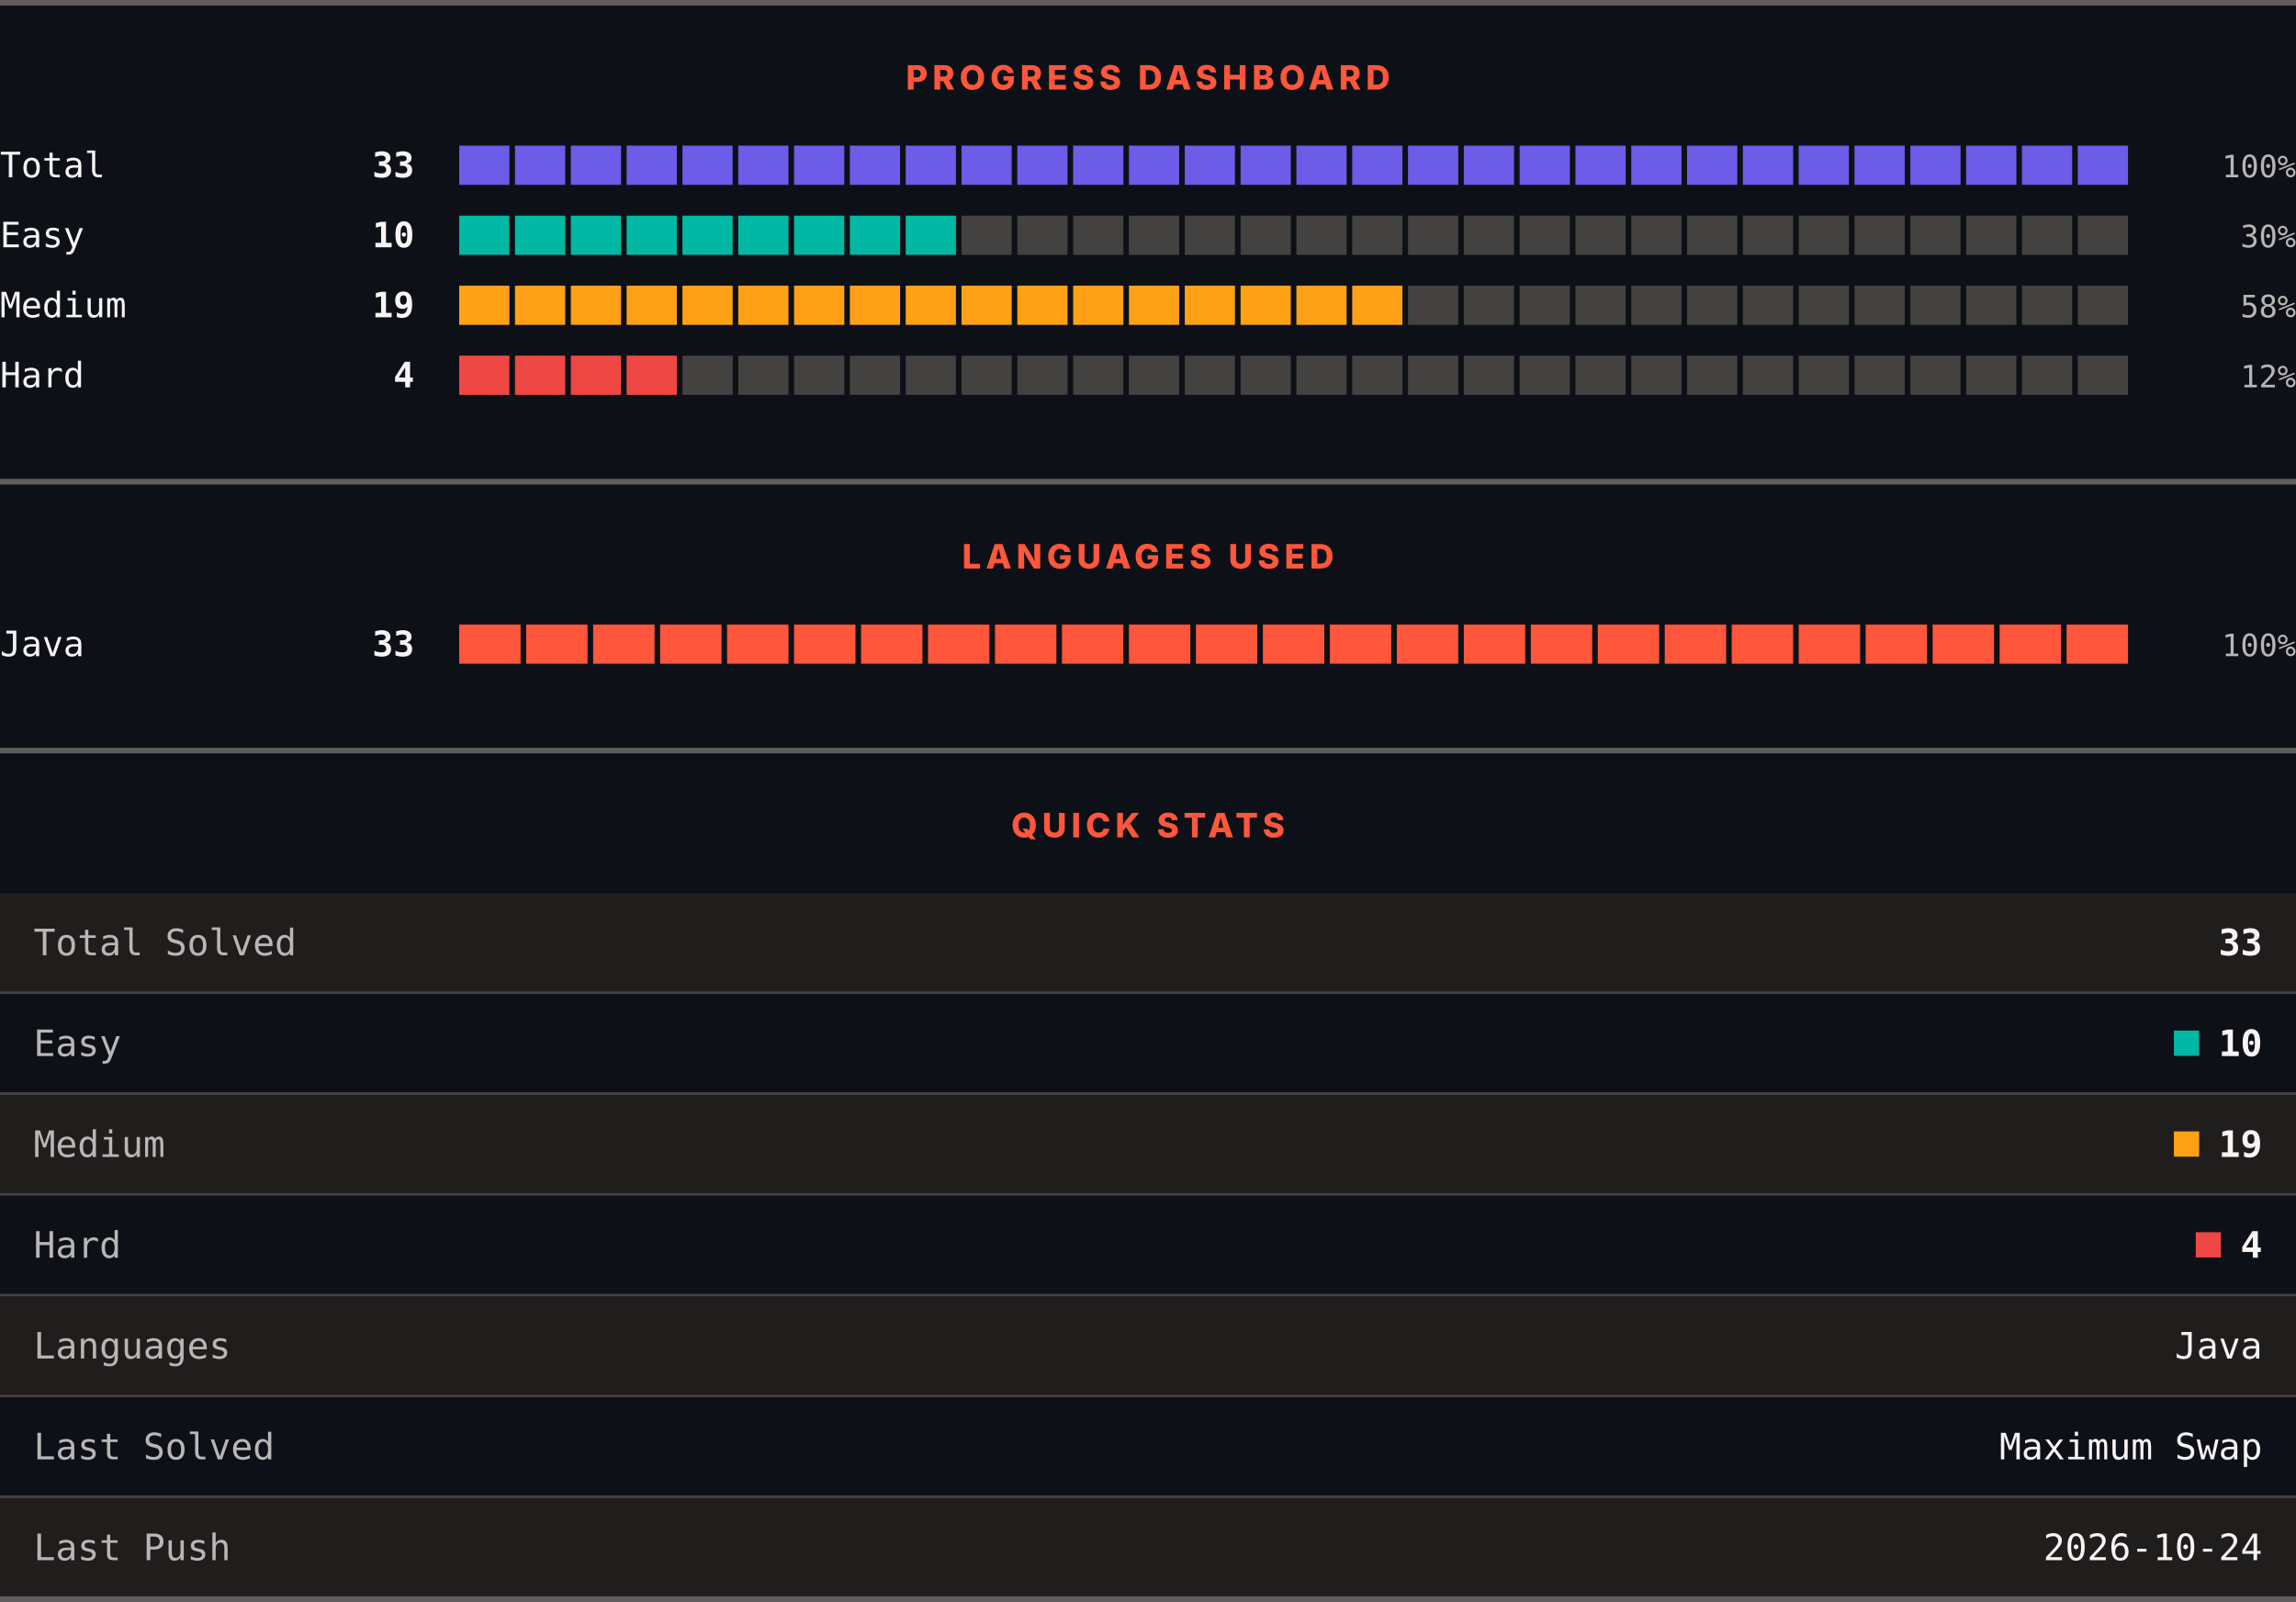
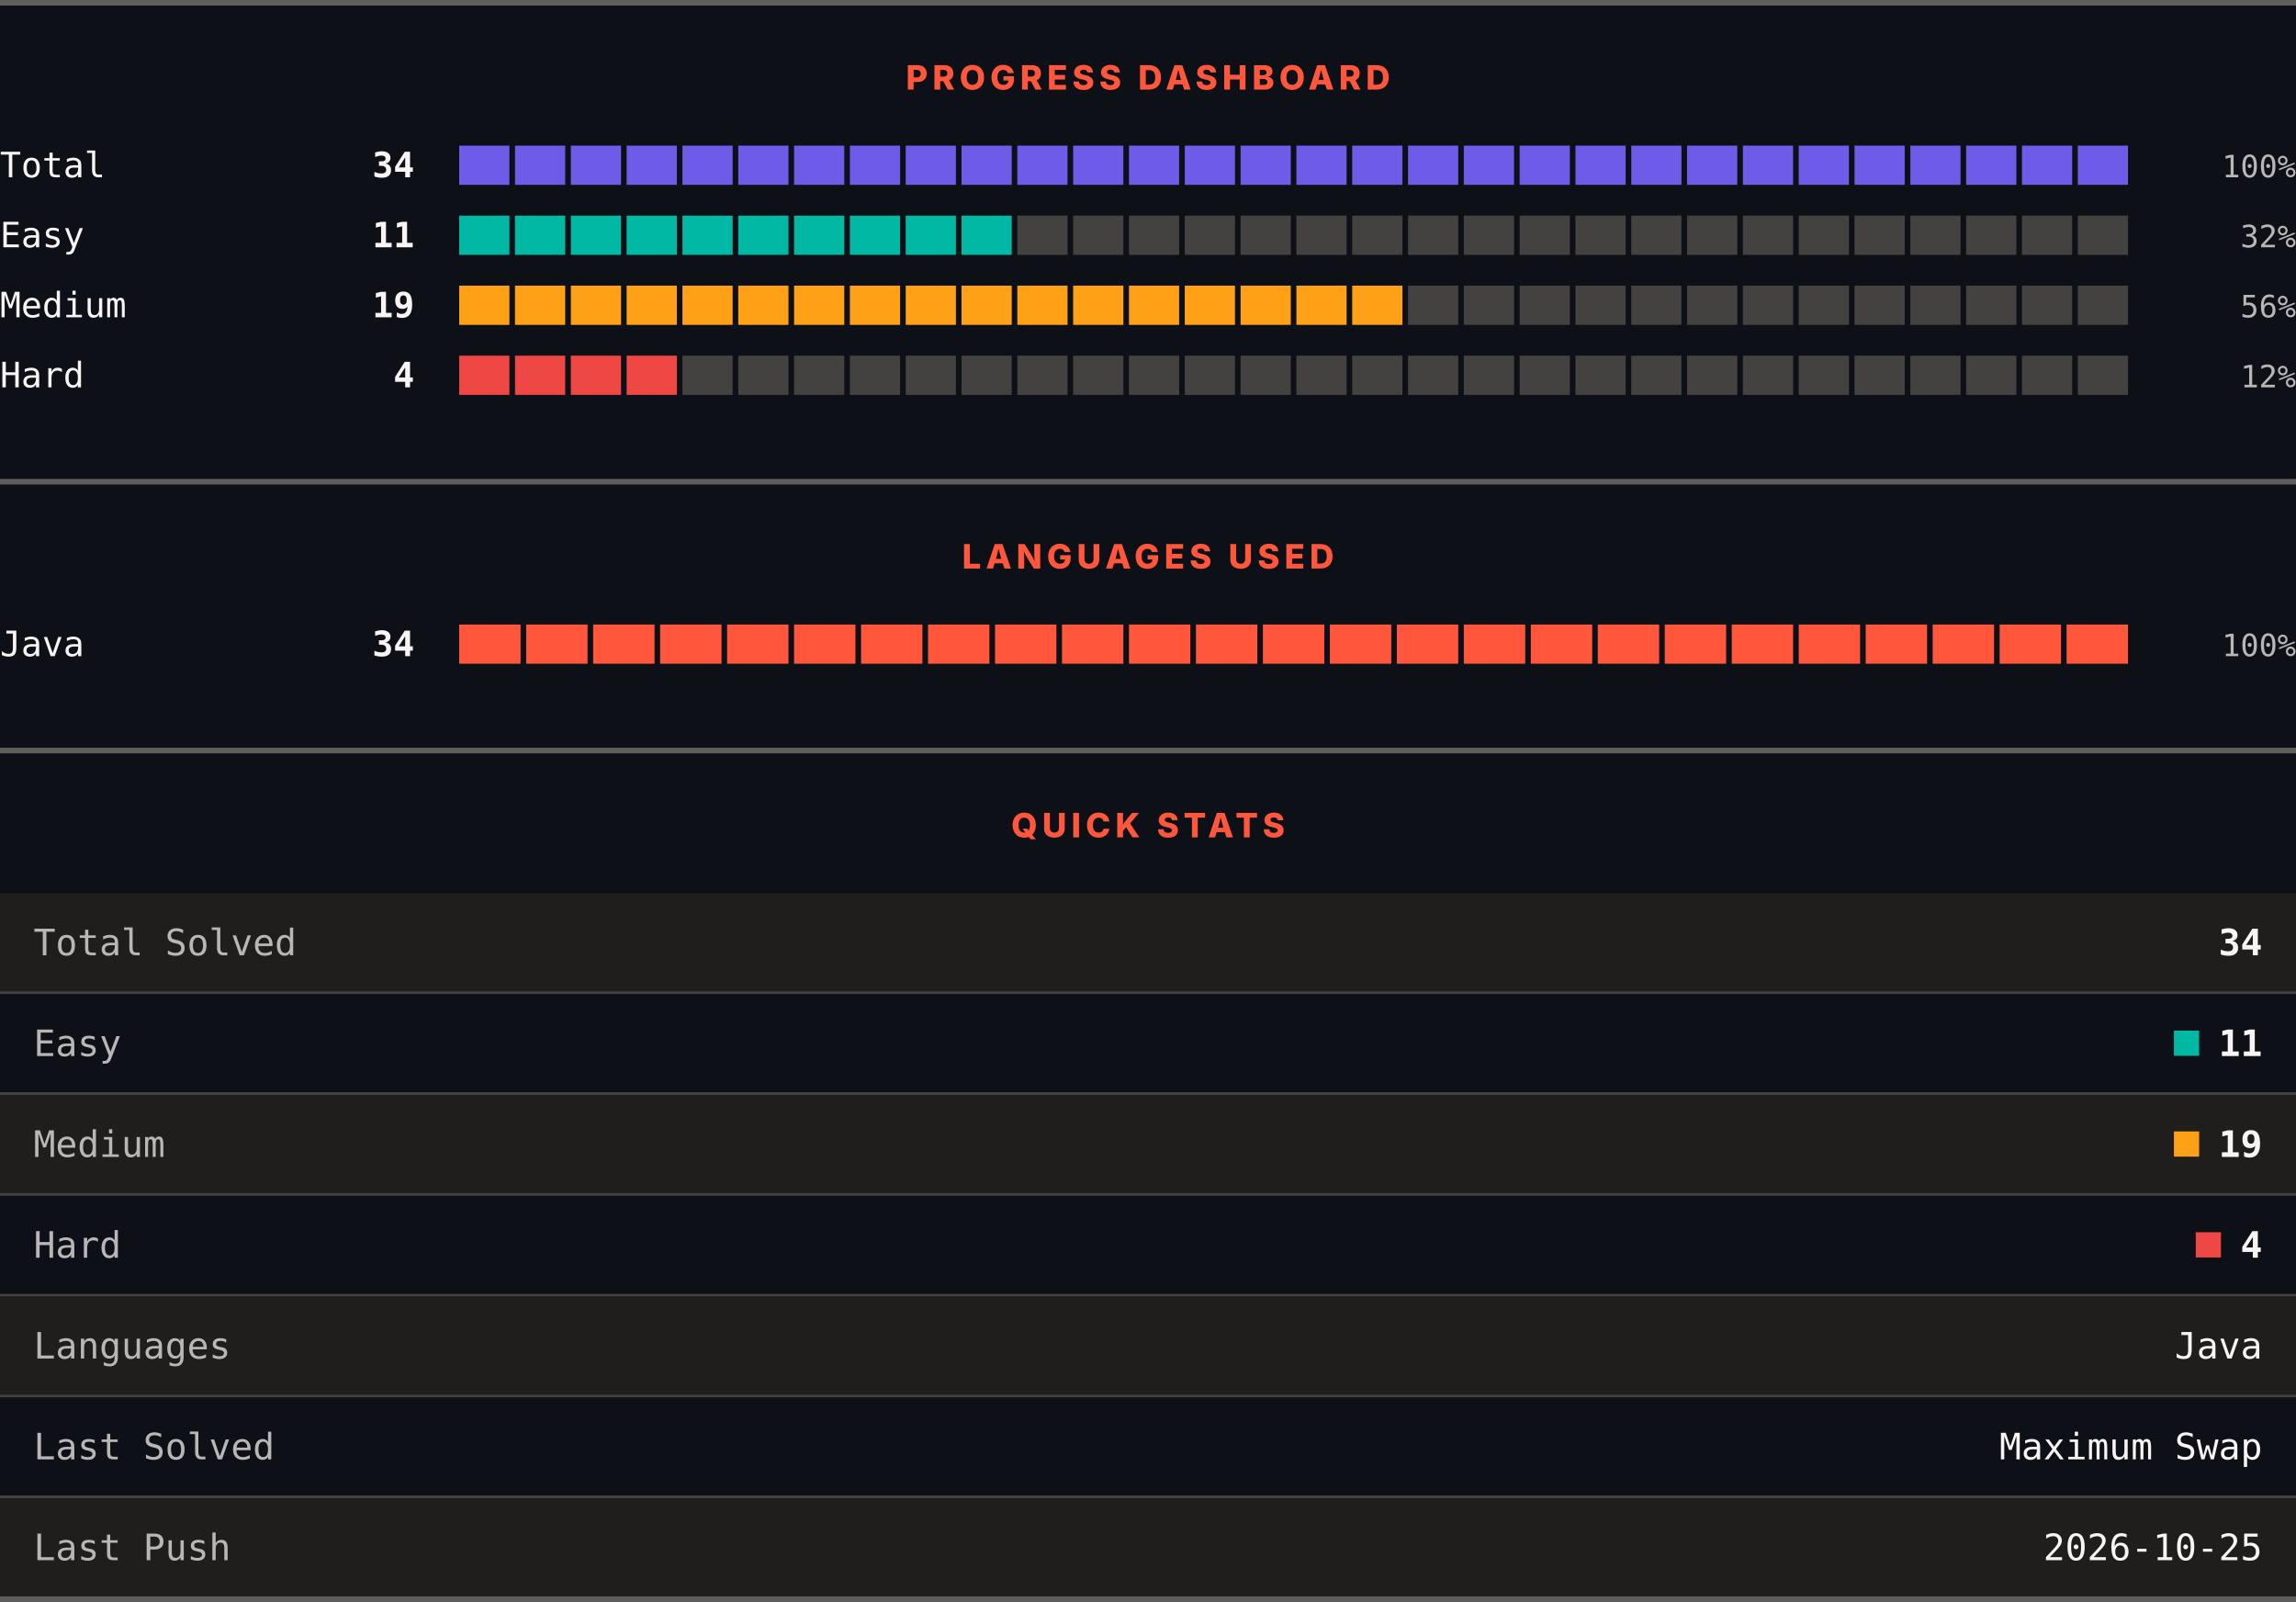
<svg xmlns="http://www.w3.org/2000/svg" width="820" height="572" viewBox="0 0 820 572" role="img" aria-label="LeetCode progress, languages and quick stats">
  <rect width="820" height="572" fill="#0d1117" />
  <rect x="0" y="0" width="820" height="2" fill="#605d5d" />
  <text x="410" y="32" text-anchor="middle" font-family="Archivo, system-ui, -apple-system, Segoe UI, sans-serif" font-size="12" font-weight="800" letter-spacing="1.68" fill="#ff563c">PROGRESS DASHBOARD</text>
  <text x="0" y="63.3" font-family="ui-monospace, SFMono-Regular, Menlo, Consolas, monospace" font-size="12.5" fill="#f8f4f4">Total</text>
-   <text x="148" y="63.3" text-anchor="end" font-family="ui-monospace, SFMono-Regular, Menlo, Consolas, monospace" font-size="12.5" font-weight="700" fill="#f8f4f4">33</text>
+   <text x="148" y="63.3" text-anchor="end" font-family="ui-monospace, SFMono-Regular, Menlo, Consolas, monospace" font-size="12.5" font-weight="700" fill="#f8f4f4">34</text>
  <rect x="164.00" y="52" width="17.93" height="14" fill="#6c5ce7" />
  <rect x="183.93" y="52" width="17.93" height="14" fill="#6c5ce7" />
  <rect x="203.87" y="52" width="17.93" height="14" fill="#6c5ce7" />
  <rect x="223.80" y="52" width="17.93" height="14" fill="#6c5ce7" />
  <rect x="243.73" y="52" width="17.93" height="14" fill="#6c5ce7" />
  <rect x="263.67" y="52" width="17.93" height="14" fill="#6c5ce7" />
  <rect x="283.60" y="52" width="17.93" height="14" fill="#6c5ce7" />
  <rect x="303.53" y="52" width="17.93" height="14" fill="#6c5ce7" />
  <rect x="323.47" y="52" width="17.93" height="14" fill="#6c5ce7" />
  <rect x="343.40" y="52" width="17.93" height="14" fill="#6c5ce7" />
  <rect x="363.33" y="52" width="17.93" height="14" fill="#6c5ce7" />
  <rect x="383.27" y="52" width="17.93" height="14" fill="#6c5ce7" />
  <rect x="403.20" y="52" width="17.93" height="14" fill="#6c5ce7" />
  <rect x="423.13" y="52" width="17.93" height="14" fill="#6c5ce7" />
  <rect x="443.07" y="52" width="17.93" height="14" fill="#6c5ce7" />
  <rect x="463.00" y="52" width="17.93" height="14" fill="#6c5ce7" />
  <rect x="482.93" y="52" width="17.93" height="14" fill="#6c5ce7" />
  <rect x="502.87" y="52" width="17.93" height="14" fill="#6c5ce7" />
  <rect x="522.80" y="52" width="17.93" height="14" fill="#6c5ce7" />
  <rect x="542.73" y="52" width="17.93" height="14" fill="#6c5ce7" />
  <rect x="562.67" y="52" width="17.93" height="14" fill="#6c5ce7" />
  <rect x="582.60" y="52" width="17.93" height="14" fill="#6c5ce7" />
  <rect x="602.53" y="52" width="17.93" height="14" fill="#6c5ce7" />
  <rect x="622.47" y="52" width="17.93" height="14" fill="#6c5ce7" />
  <rect x="642.40" y="52" width="17.93" height="14" fill="#6c5ce7" />
  <rect x="662.33" y="52" width="17.93" height="14" fill="#6c5ce7" />
  <rect x="682.27" y="52" width="17.93" height="14" fill="#6c5ce7" />
  <rect x="702.20" y="52" width="17.93" height="14" fill="#6c5ce7" />
  <rect x="722.13" y="52" width="17.93" height="14" fill="#6c5ce7" />
  <rect x="742.07" y="52" width="17.93" height="14" fill="#6c5ce7" />
  <text x="820" y="63.3" text-anchor="end" font-family="ui-monospace, SFMono-Regular, Menlo, Consolas, monospace" font-size="11" fill="#bab6b6">100%</text>
  <text x="0" y="88.3" font-family="ui-monospace, SFMono-Regular, Menlo, Consolas, monospace" font-size="12.5" fill="#f8f4f4">Easy</text>
-   <text x="148" y="88.3" text-anchor="end" font-family="ui-monospace, SFMono-Regular, Menlo, Consolas, monospace" font-size="12.5" font-weight="700" fill="#f8f4f4">10</text>
+   <text x="148" y="88.3" text-anchor="end" font-family="ui-monospace, SFMono-Regular, Menlo, Consolas, monospace" font-size="12.5" font-weight="700" fill="#f8f4f4">11</text>
  <rect x="164.00" y="77" width="17.93" height="14" fill="#00b8a3" />
  <rect x="183.93" y="77" width="17.93" height="14" fill="#00b8a3" />
  <rect x="203.87" y="77" width="17.93" height="14" fill="#00b8a3" />
  <rect x="223.80" y="77" width="17.93" height="14" fill="#00b8a3" />
  <rect x="243.73" y="77" width="17.93" height="14" fill="#00b8a3" />
  <rect x="263.67" y="77" width="17.93" height="14" fill="#00b8a3" />
  <rect x="283.60" y="77" width="17.93" height="14" fill="#00b8a3" />
  <rect x="303.53" y="77" width="17.93" height="14" fill="#00b8a3" />
  <rect x="323.47" y="77" width="17.93" height="14" fill="#00b8a3" />
-   <rect x="343.40" y="77" width="17.93" height="14" fill="#444141" />
+   <rect x="343.40" y="77" width="17.93" height="14" fill="#00b8a3" />
  <rect x="363.33" y="77" width="17.93" height="14" fill="#444141" />
  <rect x="383.27" y="77" width="17.93" height="14" fill="#444141" />
  <rect x="403.20" y="77" width="17.93" height="14" fill="#444141" />
  <rect x="423.13" y="77" width="17.93" height="14" fill="#444141" />
  <rect x="443.07" y="77" width="17.93" height="14" fill="#444141" />
  <rect x="463.00" y="77" width="17.93" height="14" fill="#444141" />
  <rect x="482.93" y="77" width="17.93" height="14" fill="#444141" />
  <rect x="502.87" y="77" width="17.93" height="14" fill="#444141" />
  <rect x="522.80" y="77" width="17.93" height="14" fill="#444141" />
  <rect x="542.73" y="77" width="17.93" height="14" fill="#444141" />
  <rect x="562.67" y="77" width="17.93" height="14" fill="#444141" />
  <rect x="582.60" y="77" width="17.93" height="14" fill="#444141" />
  <rect x="602.53" y="77" width="17.93" height="14" fill="#444141" />
  <rect x="622.47" y="77" width="17.93" height="14" fill="#444141" />
  <rect x="642.40" y="77" width="17.93" height="14" fill="#444141" />
  <rect x="662.33" y="77" width="17.93" height="14" fill="#444141" />
  <rect x="682.27" y="77" width="17.93" height="14" fill="#444141" />
  <rect x="702.20" y="77" width="17.93" height="14" fill="#444141" />
  <rect x="722.13" y="77" width="17.93" height="14" fill="#444141" />
  <rect x="742.07" y="77" width="17.93" height="14" fill="#444141" />
-   <text x="820" y="88.3" text-anchor="end" font-family="ui-monospace, SFMono-Regular, Menlo, Consolas, monospace" font-size="11" fill="#bab6b6">30%</text>
+   <text x="820" y="88.3" text-anchor="end" font-family="ui-monospace, SFMono-Regular, Menlo, Consolas, monospace" font-size="11" fill="#bab6b6">32%</text>
  <text x="0" y="113.3" font-family="ui-monospace, SFMono-Regular, Menlo, Consolas, monospace" font-size="12.5" fill="#f8f4f4">Medium</text>
  <text x="148" y="113.3" text-anchor="end" font-family="ui-monospace, SFMono-Regular, Menlo, Consolas, monospace" font-size="12.5" font-weight="700" fill="#f8f4f4">19</text>
  <rect x="164.00" y="102" width="17.93" height="14" fill="#ffa116" />
  <rect x="183.93" y="102" width="17.93" height="14" fill="#ffa116" />
  <rect x="203.87" y="102" width="17.93" height="14" fill="#ffa116" />
  <rect x="223.80" y="102" width="17.93" height="14" fill="#ffa116" />
  <rect x="243.73" y="102" width="17.93" height="14" fill="#ffa116" />
  <rect x="263.67" y="102" width="17.93" height="14" fill="#ffa116" />
  <rect x="283.60" y="102" width="17.93" height="14" fill="#ffa116" />
  <rect x="303.53" y="102" width="17.93" height="14" fill="#ffa116" />
  <rect x="323.47" y="102" width="17.93" height="14" fill="#ffa116" />
  <rect x="343.40" y="102" width="17.93" height="14" fill="#ffa116" />
  <rect x="363.33" y="102" width="17.93" height="14" fill="#ffa116" />
  <rect x="383.27" y="102" width="17.93" height="14" fill="#ffa116" />
  <rect x="403.20" y="102" width="17.93" height="14" fill="#ffa116" />
  <rect x="423.13" y="102" width="17.93" height="14" fill="#ffa116" />
  <rect x="443.07" y="102" width="17.93" height="14" fill="#ffa116" />
  <rect x="463.00" y="102" width="17.93" height="14" fill="#ffa116" />
  <rect x="482.93" y="102" width="17.93" height="14" fill="#ffa116" />
  <rect x="502.87" y="102" width="17.93" height="14" fill="#444141" />
  <rect x="522.80" y="102" width="17.93" height="14" fill="#444141" />
  <rect x="542.73" y="102" width="17.93" height="14" fill="#444141" />
  <rect x="562.67" y="102" width="17.93" height="14" fill="#444141" />
  <rect x="582.60" y="102" width="17.93" height="14" fill="#444141" />
  <rect x="602.53" y="102" width="17.93" height="14" fill="#444141" />
  <rect x="622.47" y="102" width="17.93" height="14" fill="#444141" />
  <rect x="642.40" y="102" width="17.93" height="14" fill="#444141" />
  <rect x="662.33" y="102" width="17.93" height="14" fill="#444141" />
  <rect x="682.27" y="102" width="17.93" height="14" fill="#444141" />
  <rect x="702.20" y="102" width="17.93" height="14" fill="#444141" />
  <rect x="722.13" y="102" width="17.93" height="14" fill="#444141" />
  <rect x="742.07" y="102" width="17.93" height="14" fill="#444141" />
-   <text x="820" y="113.3" text-anchor="end" font-family="ui-monospace, SFMono-Regular, Menlo, Consolas, monospace" font-size="11" fill="#bab6b6">58%</text>
+   <text x="820" y="113.3" text-anchor="end" font-family="ui-monospace, SFMono-Regular, Menlo, Consolas, monospace" font-size="11" fill="#bab6b6">56%</text>
  <text x="0" y="138.3" font-family="ui-monospace, SFMono-Regular, Menlo, Consolas, monospace" font-size="12.5" fill="#f8f4f4">Hard</text>
  <text x="148" y="138.3" text-anchor="end" font-family="ui-monospace, SFMono-Regular, Menlo, Consolas, monospace" font-size="12.5" font-weight="700" fill="#f8f4f4">4</text>
  <rect x="164.00" y="127" width="17.93" height="14" fill="#ef4743" />
  <rect x="183.93" y="127" width="17.93" height="14" fill="#ef4743" />
  <rect x="203.87" y="127" width="17.93" height="14" fill="#ef4743" />
  <rect x="223.80" y="127" width="17.93" height="14" fill="#ef4743" />
  <rect x="243.73" y="127" width="17.93" height="14" fill="#444141" />
  <rect x="263.67" y="127" width="17.93" height="14" fill="#444141" />
  <rect x="283.60" y="127" width="17.93" height="14" fill="#444141" />
  <rect x="303.53" y="127" width="17.93" height="14" fill="#444141" />
  <rect x="323.47" y="127" width="17.93" height="14" fill="#444141" />
  <rect x="343.40" y="127" width="17.93" height="14" fill="#444141" />
  <rect x="363.33" y="127" width="17.93" height="14" fill="#444141" />
  <rect x="383.27" y="127" width="17.93" height="14" fill="#444141" />
  <rect x="403.20" y="127" width="17.93" height="14" fill="#444141" />
  <rect x="423.13" y="127" width="17.93" height="14" fill="#444141" />
  <rect x="443.07" y="127" width="17.93" height="14" fill="#444141" />
  <rect x="463.00" y="127" width="17.93" height="14" fill="#444141" />
  <rect x="482.93" y="127" width="17.93" height="14" fill="#444141" />
  <rect x="502.87" y="127" width="17.93" height="14" fill="#444141" />
  <rect x="522.80" y="127" width="17.93" height="14" fill="#444141" />
  <rect x="542.73" y="127" width="17.93" height="14" fill="#444141" />
  <rect x="562.67" y="127" width="17.93" height="14" fill="#444141" />
  <rect x="582.60" y="127" width="17.93" height="14" fill="#444141" />
  <rect x="602.53" y="127" width="17.93" height="14" fill="#444141" />
  <rect x="622.47" y="127" width="17.93" height="14" fill="#444141" />
  <rect x="642.40" y="127" width="17.93" height="14" fill="#444141" />
  <rect x="662.33" y="127" width="17.93" height="14" fill="#444141" />
  <rect x="682.27" y="127" width="17.93" height="14" fill="#444141" />
  <rect x="702.20" y="127" width="17.93" height="14" fill="#444141" />
  <rect x="722.13" y="127" width="17.93" height="14" fill="#444141" />
  <rect x="742.07" y="127" width="17.93" height="14" fill="#444141" />
  <text x="820" y="138.3" text-anchor="end" font-family="ui-monospace, SFMono-Regular, Menlo, Consolas, monospace" font-size="11" fill="#bab6b6">12%</text>
  <rect x="0" y="171" width="820" height="2" fill="#605d5d" />
  <text x="410" y="203" text-anchor="middle" font-family="Archivo, system-ui, -apple-system, Segoe UI, sans-serif" font-size="12" font-weight="800" letter-spacing="1.68" fill="#ff563c">LANGUAGES USED</text>
  <text x="0" y="234.3" font-family="ui-monospace, SFMono-Regular, Menlo, Consolas, monospace" font-size="12.5" fill="#f8f4f4">Java</text>
-   <text x="148" y="234.3" text-anchor="end" font-family="ui-monospace, SFMono-Regular, Menlo, Consolas, monospace" font-size="12.5" font-weight="700" fill="#f8f4f4">33</text>
+   <text x="148" y="234.3" text-anchor="end" font-family="ui-monospace, SFMono-Regular, Menlo, Consolas, monospace" font-size="12.5" font-weight="700" fill="#f8f4f4">34</text>
  <rect x="164.00" y="223" width="21.92" height="14" fill="#ff563c" />
  <rect x="187.92" y="223" width="21.92" height="14" fill="#ff563c" />
  <rect x="211.84" y="223" width="21.92" height="14" fill="#ff563c" />
  <rect x="235.76" y="223" width="21.92" height="14" fill="#ff563c" />
  <rect x="259.68" y="223" width="21.92" height="14" fill="#ff563c" />
  <rect x="283.60" y="223" width="21.92" height="14" fill="#ff563c" />
  <rect x="307.52" y="223" width="21.92" height="14" fill="#ff563c" />
  <rect x="331.44" y="223" width="21.92" height="14" fill="#ff563c" />
  <rect x="355.36" y="223" width="21.92" height="14" fill="#ff563c" />
  <rect x="379.28" y="223" width="21.92" height="14" fill="#ff563c" />
  <rect x="403.20" y="223" width="21.92" height="14" fill="#ff563c" />
  <rect x="427.12" y="223" width="21.92" height="14" fill="#ff563c" />
  <rect x="451.04" y="223" width="21.92" height="14" fill="#ff563c" />
  <rect x="474.96" y="223" width="21.92" height="14" fill="#ff563c" />
  <rect x="498.88" y="223" width="21.92" height="14" fill="#ff563c" />
  <rect x="522.80" y="223" width="21.92" height="14" fill="#ff563c" />
  <rect x="546.72" y="223" width="21.92" height="14" fill="#ff563c" />
  <rect x="570.64" y="223" width="21.92" height="14" fill="#ff563c" />
  <rect x="594.56" y="223" width="21.92" height="14" fill="#ff563c" />
  <rect x="618.48" y="223" width="21.92" height="14" fill="#ff563c" />
  <rect x="642.40" y="223" width="21.92" height="14" fill="#ff563c" />
  <rect x="666.32" y="223" width="21.92" height="14" fill="#ff563c" />
  <rect x="690.24" y="223" width="21.92" height="14" fill="#ff563c" />
  <rect x="714.16" y="223" width="21.92" height="14" fill="#ff563c" />
  <rect x="738.08" y="223" width="21.92" height="14" fill="#ff563c" />
  <text x="820" y="234.3" text-anchor="end" font-family="ui-monospace, SFMono-Regular, Menlo, Consolas, monospace" font-size="11" fill="#bab6b6">100%</text>
  <rect x="0" y="267" width="820" height="2" fill="#605d5d" />
  <text x="410" y="299" text-anchor="middle" font-family="Archivo, system-ui, -apple-system, Segoe UI, sans-serif" font-size="12" font-weight="800" letter-spacing="1.68" fill="#ff563c">QUICK STATS</text>
  <rect x="0" y="319" width="820" height="35" fill="#201e1d" />
  <text x="12" y="341.1" font-family="ui-monospace, SFMono-Regular, Menlo, Consolas, monospace" font-size="13" fill="#bab6b6">Total Solved</text>
-   <text x="808" y="341.1" text-anchor="end" font-family="ui-monospace, SFMono-Regular, Menlo, Consolas, monospace" font-size="13" font-weight="700" fill="#f8f4f4">33</text>
+   <text x="808" y="341.1" text-anchor="end" font-family="ui-monospace, SFMono-Regular, Menlo, Consolas, monospace" font-size="13" font-weight="700" fill="#f8f4f4">34</text>
  <rect x="0" y="354" width="820" height="1" fill="#444141" />
  <rect x="0" y="355" width="820" height="35" fill="#0d1117" />
  <text x="12" y="377.1" font-family="ui-monospace, SFMono-Regular, Menlo, Consolas, monospace" font-size="13" fill="#bab6b6">Easy</text>
  <rect x="776.4" y="368" width="9" height="9" fill="#00b8a3" />
-   <text x="808" y="377.1" text-anchor="end" font-family="ui-monospace, SFMono-Regular, Menlo, Consolas, monospace" font-size="13" font-weight="700" fill="#f8f4f4">10</text>
+   <text x="808" y="377.1" text-anchor="end" font-family="ui-monospace, SFMono-Regular, Menlo, Consolas, monospace" font-size="13" font-weight="700" fill="#f8f4f4">11</text>
  <rect x="0" y="390" width="820" height="1" fill="#444141" />
  <rect x="0" y="391" width="820" height="35" fill="#201e1d" />
  <text x="12" y="413.1" font-family="ui-monospace, SFMono-Regular, Menlo, Consolas, monospace" font-size="13" fill="#bab6b6">Medium</text>
  <rect x="776.4" y="404" width="9" height="9" fill="#ffa116" />
  <text x="808" y="413.1" text-anchor="end" font-family="ui-monospace, SFMono-Regular, Menlo, Consolas, monospace" font-size="13" font-weight="700" fill="#f8f4f4">19</text>
  <rect x="0" y="426" width="820" height="1" fill="#444141" />
  <rect x="0" y="427" width="820" height="35" fill="#0d1117" />
  <text x="12" y="449.1" font-family="ui-monospace, SFMono-Regular, Menlo, Consolas, monospace" font-size="13" fill="#bab6b6">Hard</text>
  <rect x="784.2" y="440" width="9" height="9" fill="#ef4743" />
  <text x="808" y="449.1" text-anchor="end" font-family="ui-monospace, SFMono-Regular, Menlo, Consolas, monospace" font-size="13" font-weight="700" fill="#f8f4f4">4</text>
  <rect x="0" y="462" width="820" height="1" fill="#444141" />
  <rect x="0" y="463" width="820" height="35" fill="#201e1d" />
  <text x="12" y="485.1" font-family="ui-monospace, SFMono-Regular, Menlo, Consolas, monospace" font-size="13" fill="#bab6b6">Languages</text>
  <text x="808" y="485.1" text-anchor="end" font-family="ui-monospace, SFMono-Regular, Menlo, Consolas, monospace" font-size="13" fill="#f8f4f4">Java</text>
  <rect x="0" y="498" width="820" height="1" fill="#444141" />
  <rect x="0" y="499" width="820" height="35" fill="#0d1117" />
  <text x="12" y="521.1" font-family="ui-monospace, SFMono-Regular, Menlo, Consolas, monospace" font-size="13" fill="#bab6b6">Last Solved</text>
  <text x="808" y="521.1" text-anchor="end" font-family="ui-monospace, SFMono-Regular, Menlo, Consolas, monospace" font-size="13" fill="#f8f4f4">Maximum Swap</text>
  <rect x="0" y="534" width="820" height="1" fill="#444141" />
  <rect x="0" y="535" width="820" height="35" fill="#201e1d" />
  <text x="12" y="557.1" font-family="ui-monospace, SFMono-Regular, Menlo, Consolas, monospace" font-size="13" fill="#bab6b6">Last Push</text>
-   <text x="808" y="557.1" text-anchor="end" font-family="ui-monospace, SFMono-Regular, Menlo, Consolas, monospace" font-size="13" fill="#f8f4f4">2026-10-24</text>
+   <text x="808" y="557.1" text-anchor="end" font-family="ui-monospace, SFMono-Regular, Menlo, Consolas, monospace" font-size="13" fill="#f8f4f4">2026-10-25</text>
  <rect x="0" y="570" width="820" height="2" fill="#605d5d" />
</svg>
